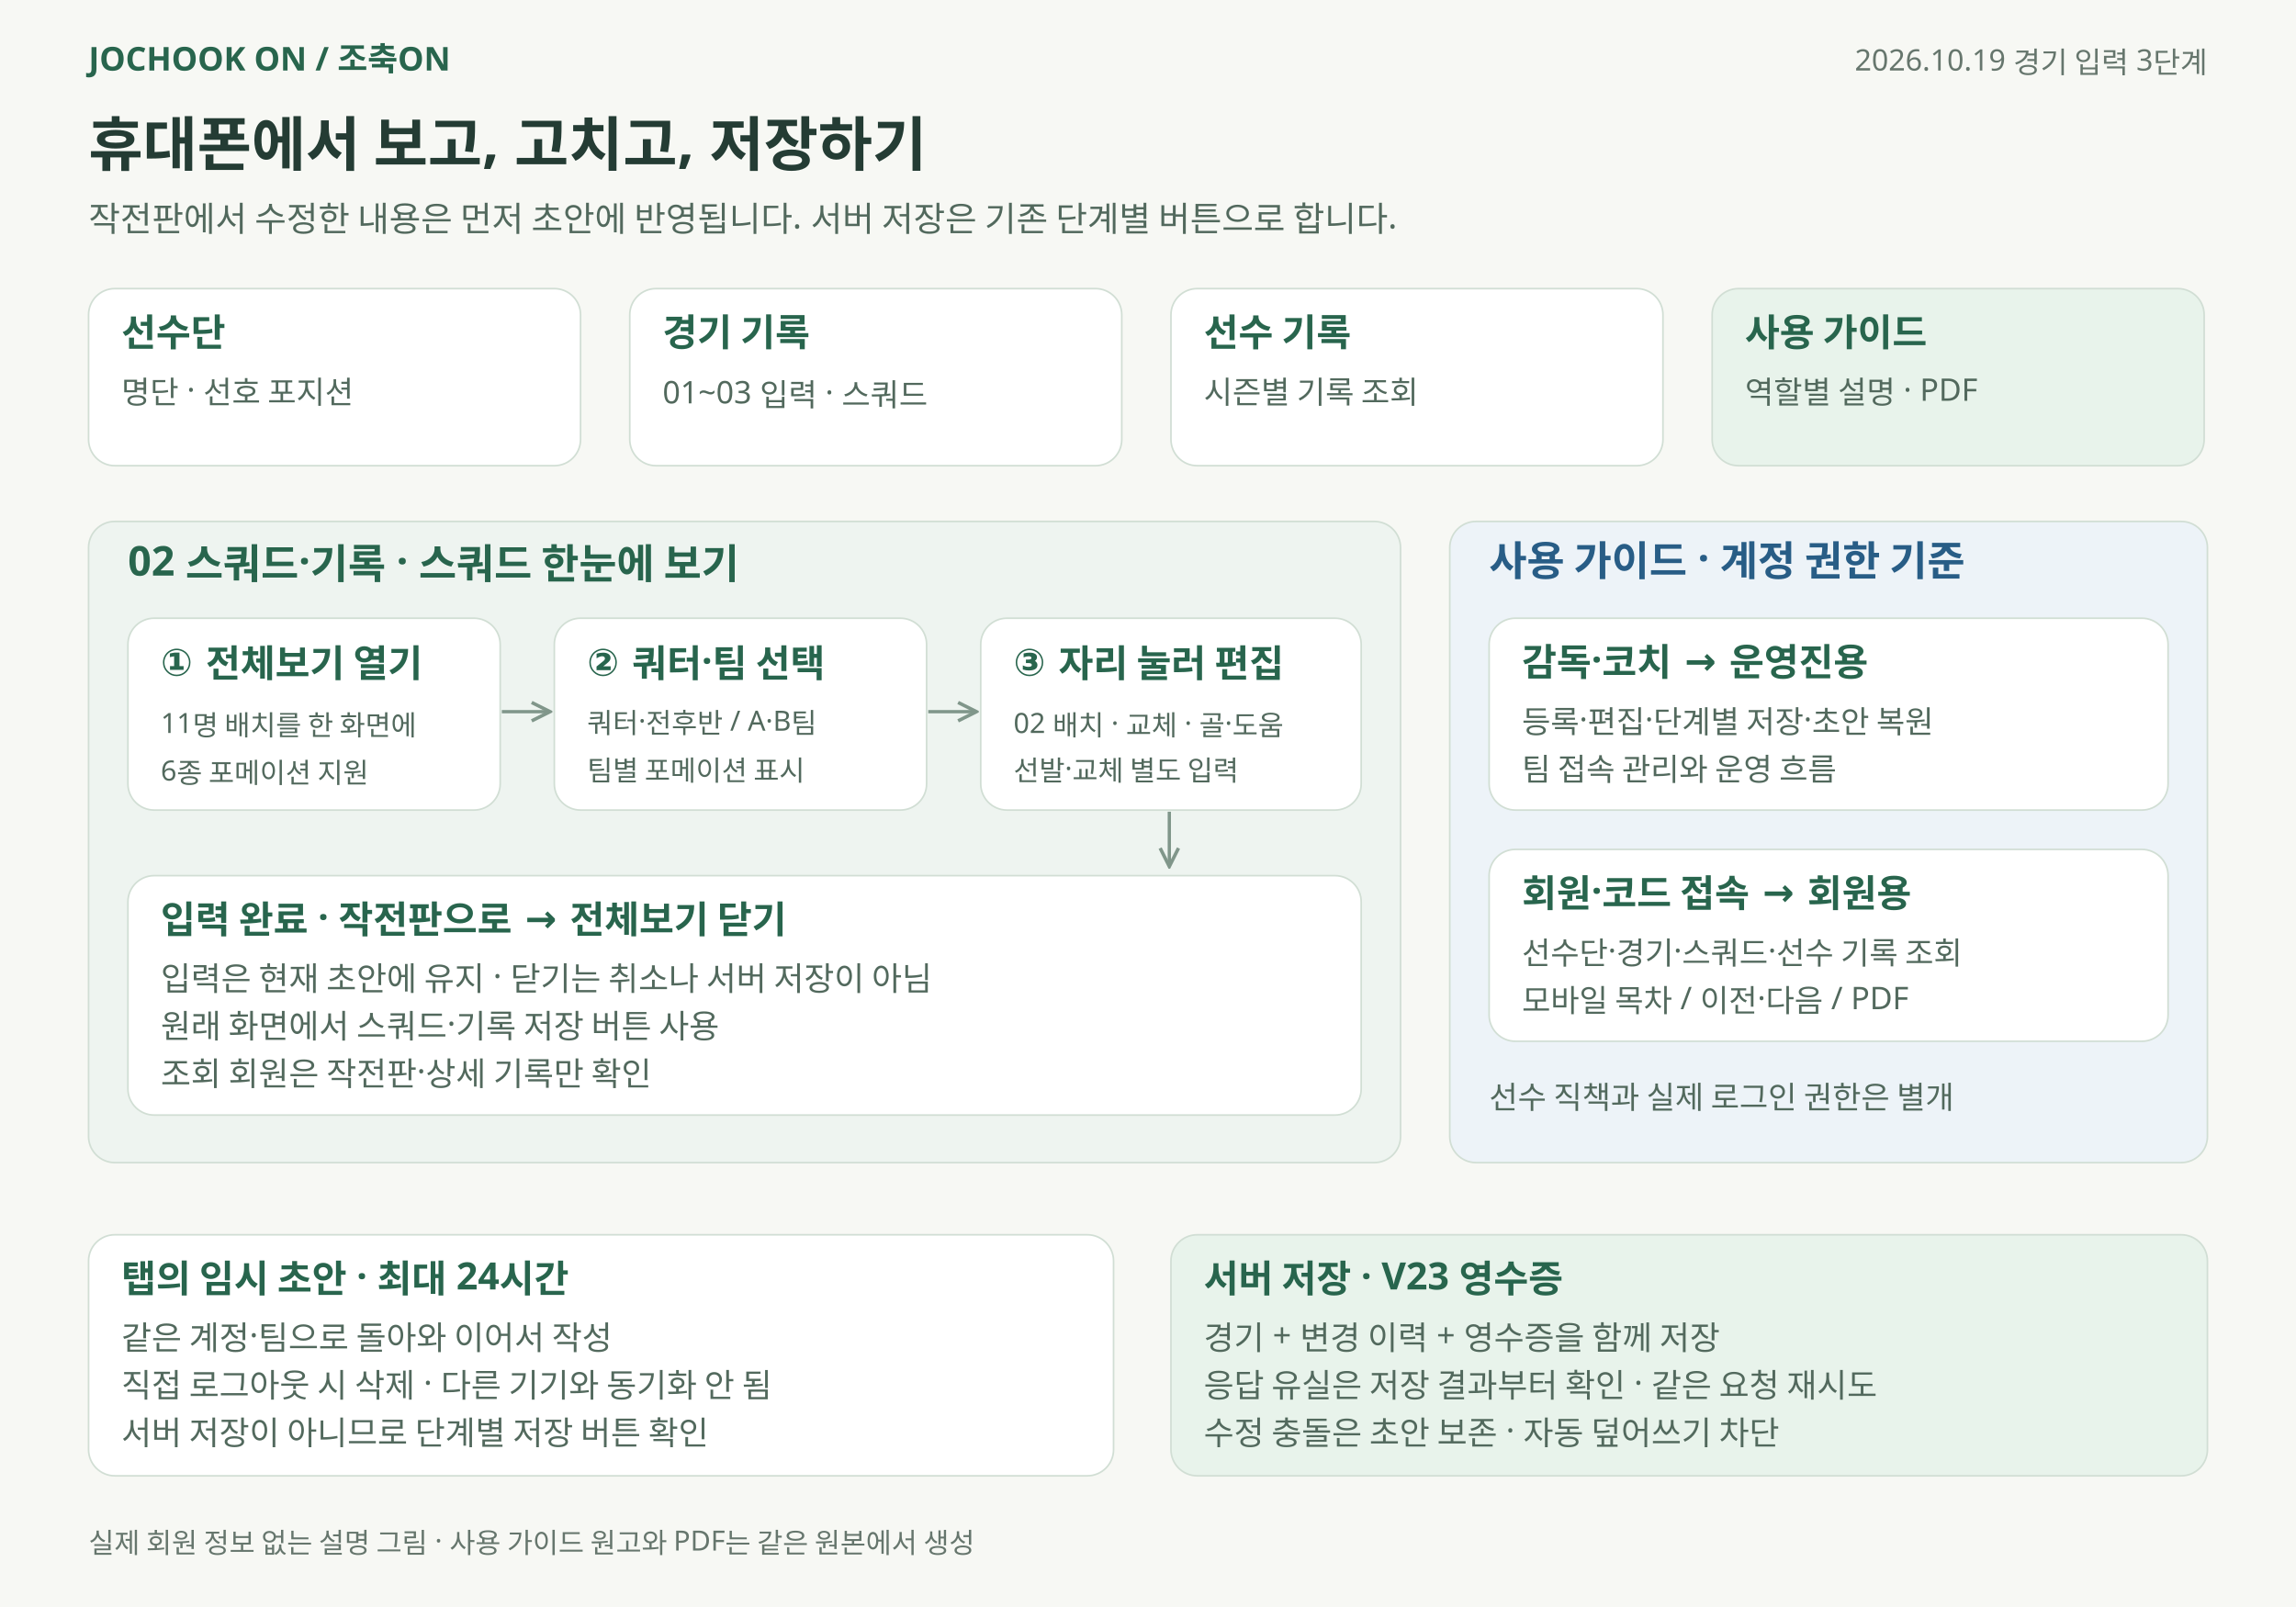
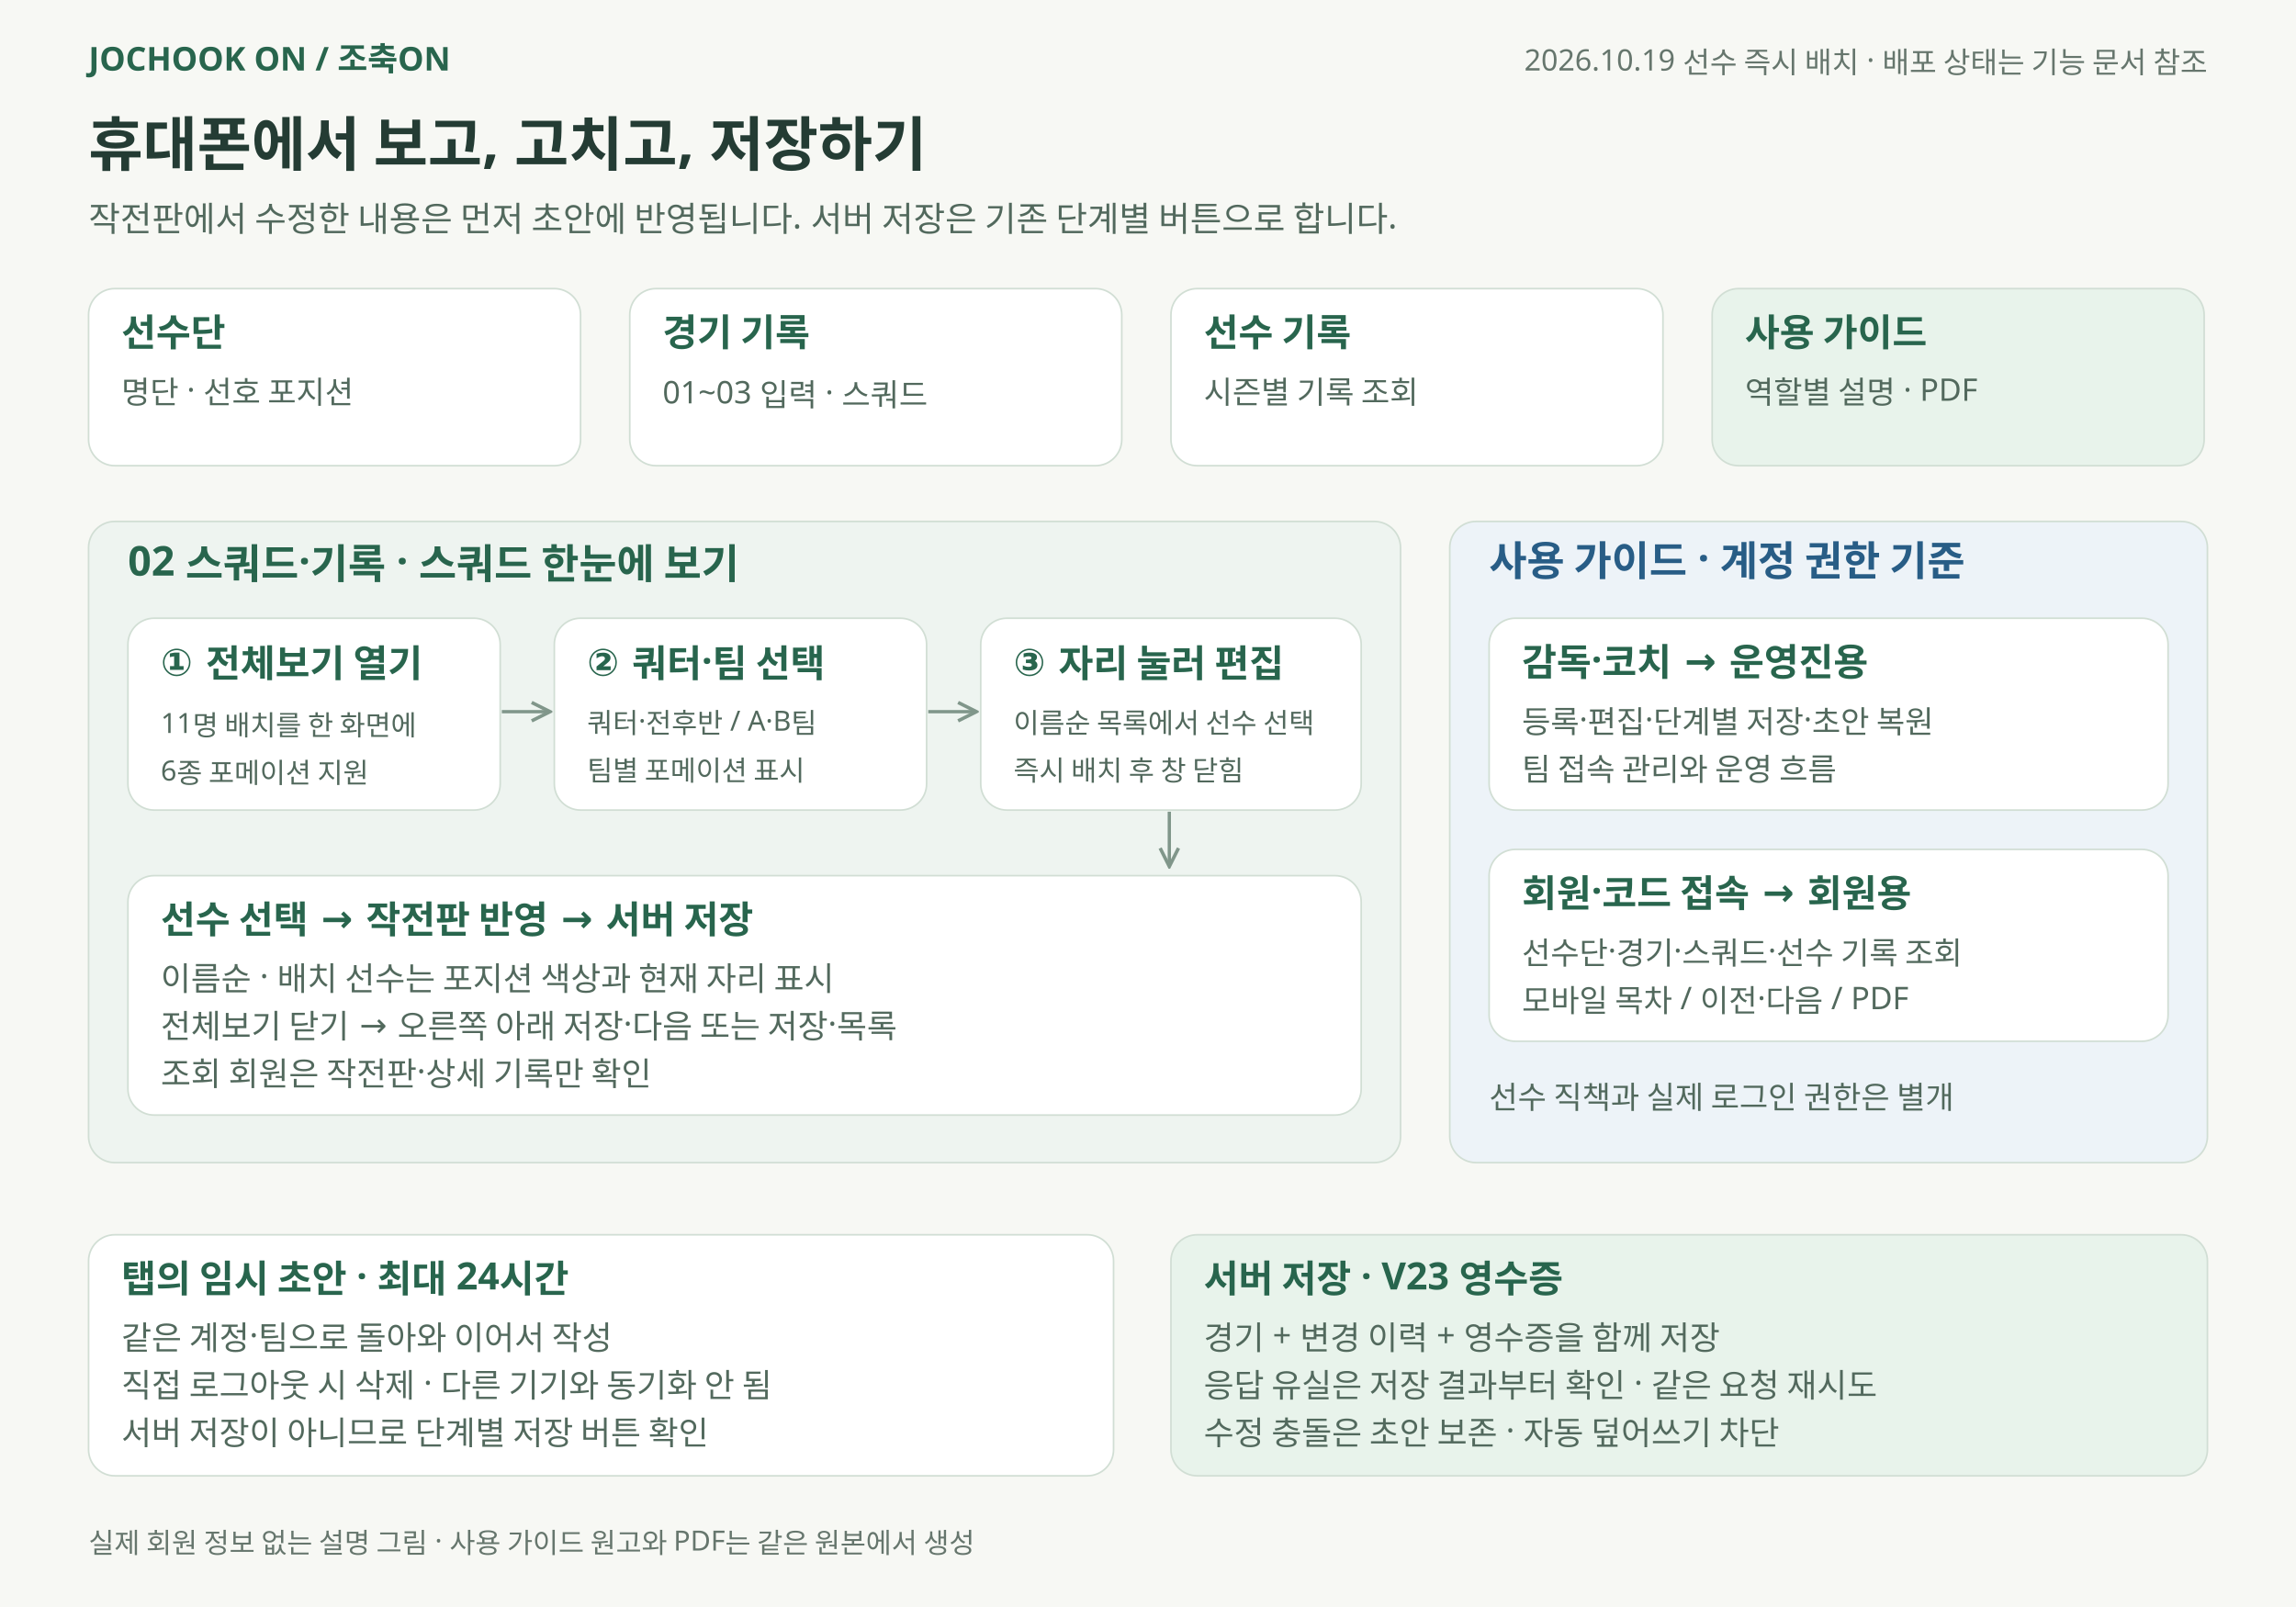
<svg xmlns="http://www.w3.org/2000/svg" width="1400" height="980" viewBox="0 0 1400 980" role="img" aria-labelledby="title desc">
  <defs>
    <marker id="arrow" viewBox="0 0 10 10" refX="8" refY="5" markerWidth="7" markerHeight="7" orient="auto">
      <path d="M1 1 L9 5 L1 9" fill="none" stroke="#80968a" stroke-width="1.5" />
    </marker>
  </defs>
  <rect width="1400" height="980" fill="#f7f8f4" />
  <g font-family="Malgun Gothic, Apple SD Gothic Neo, sans-serif">
    <text x="54" y="43" font-size="20" fill="#28654d" font-weight="700" text-anchor="start">JOCHOOK ON / 조축ON</text>
-     <text x="1346" y="43" font-size="18" fill="#66766d" font-weight="400" text-anchor="end">2026.10.19 경기 입력 3단계</text>
+     <text x="1346" y="43" font-size="18" fill="#66766d" font-weight="400" text-anchor="end">2026.10.19 선수 즉시 배치 · 배포 상태는 기능 문서 참조</text>
    <text x="54" y="101" font-size="36" fill="#243c34" font-weight="700" text-anchor="start">휴대폰에서 보고, 고치고, 저장하기</text>
    <text x="54" y="141" font-size="21" fill="#52695d" font-weight="400" text-anchor="start">작전판에서 수정한 내용은 먼저 초안에 반영됩니다. 서버 저장은 기존 단계별 버튼으로 합니다.</text>
    <rect x="54" y="176" width="300" height="108" rx="16" fill="#fff" stroke="#d1ded4" />
    <text x="74" y="211" font-size="23" fill="#28654d" font-weight="700" text-anchor="start">선수단</text>
    <text x="74" y="246" font-size="19" fill="#52695d" font-weight="400" text-anchor="start">명단 · 선호 포지션</text>
    <rect x="384" y="176" width="300" height="108" rx="16" fill="#fff" stroke="#d1ded4" />
    <text x="404" y="211" font-size="23" fill="#28654d" font-weight="700" text-anchor="start">경기 기록</text>
    <text x="404" y="246" font-size="19" fill="#52695d" font-weight="400" text-anchor="start">01~03 입력 · 스쿼드</text>
    <rect x="714" y="176" width="300" height="108" rx="16" fill="#fff" stroke="#d1ded4" />
    <text x="734" y="211" font-size="23" fill="#28654d" font-weight="700" text-anchor="start">선수 기록</text>
    <text x="734" y="246" font-size="19" fill="#52695d" font-weight="400" text-anchor="start">시즌별 기록 조회</text>
    <rect x="1044" y="176" width="300" height="108" rx="16" fill="#e8f3eb" stroke="#d1ded4" />
    <text x="1064" y="211" font-size="23" fill="#28654d" font-weight="700" text-anchor="start">사용 가이드</text>
    <text x="1064" y="246" font-size="19" fill="#52695d" font-weight="400" text-anchor="start">역할별 설명 · PDF</text>
    <rect x="54" y="318" width="800" height="391" rx="16" fill="#eef4f0" stroke="#d1ded4" />
    <text x="78" y="351" font-size="25" fill="#28654d" font-weight="700" text-anchor="start">02 스쿼드·기록 · 스쿼드 한눈에 보기</text>
    <rect x="78" y="377" width="227" height="117" rx="16" fill="#fff" stroke="#d1ded4" />
    <text x="98" y="412" font-size="23" fill="#28654d" font-weight="700" text-anchor="start">① 전체보기 열기</text>
    <text x="98" y="447" font-size="17" fill="#52695d" font-weight="400" text-anchor="start">11명 배치를 한 화면에</text>
    <text x="98" y="476" font-size="17" fill="#52695d" font-weight="400" text-anchor="start">6종 포메이션 지원</text>
    <rect x="338" y="377" width="227" height="117" rx="16" fill="#fff" stroke="#d1ded4" />
    <text x="358" y="412" font-size="23" fill="#28654d" font-weight="700" text-anchor="start">② 쿼터·팀 선택</text>
    <text x="358" y="447" font-size="17" fill="#52695d" font-weight="400" text-anchor="start">쿼터·전후반 / A·B팀</text>
    <text x="358" y="476" font-size="17" fill="#52695d" font-weight="400" text-anchor="start">팀별 포메이션 표시</text>
    <rect x="598" y="377" width="232" height="117" rx="16" fill="#fff" stroke="#d1ded4" />
    <text x="618" y="412" font-size="23" fill="#28654d" font-weight="700" text-anchor="start">③ 자리 눌러 편집</text>
-     <text x="618" y="447" font-size="17" fill="#52695d" font-weight="400" text-anchor="start">02 배치 · 교체 · 골·도움</text>
-     <text x="618" y="476" font-size="17" fill="#52695d" font-weight="400" text-anchor="start">선발·교체 별도 입력</text>
+     <text x="618" y="447" font-size="17" fill="#52695d" font-weight="400" text-anchor="start">이름순 목록에서 선수 선택</text>
+     <text x="618" y="476" font-size="17" fill="#52695d" font-weight="400" text-anchor="start">즉시 배치 후 창 닫힘</text>
    <path d="M306 434 L334 434" fill="none" stroke="#80968a" stroke-width="2" marker-end="url(#arrow)" />
    <path d="M566 434 L594 434" fill="none" stroke="#80968a" stroke-width="2" marker-end="url(#arrow)" />
    <path d="M713 495 L713 527" fill="none" stroke="#80968a" stroke-width="2" marker-end="url(#arrow)" />
    <rect x="78" y="534" width="752" height="146" rx="16" fill="#fff" stroke="#d1ded4" />
-     <text x="98" y="569" font-size="23" fill="#28654d" font-weight="700" text-anchor="start">입력 완료 · 작전판으로 → 전체보기 닫기</text>
-     <text x="98" y="604" font-size="20" fill="#52695d" font-weight="400" text-anchor="start">입력은 현재 초안에 유지 · 닫기는 취소나 서버 저장이 아님</text>
-     <text x="98" y="633" font-size="20" fill="#52695d" font-weight="400" text-anchor="start">원래 화면에서 스쿼드·기록 저장 버튼 사용</text>
+     <text x="98" y="569" font-size="23" fill="#28654d" font-weight="700" text-anchor="start">선수 선택 → 작전판 반영 → 서버 저장</text>
+     <text x="98" y="604" font-size="20" fill="#52695d" font-weight="400" text-anchor="start">이름순 · 배치 선수는 포지션 색상과 현재 자리 표시</text>
+     <text x="98" y="633" font-size="20" fill="#52695d" font-weight="400" text-anchor="start">전체보기 닫기 → 오른쪽 아래 저장·다음 또는 저장·목록</text>
    <text x="98" y="662" font-size="20" fill="#52695d" font-weight="400" text-anchor="start">조회 회원은 작전판·상세 기록만 확인</text>
    <rect x="884" y="318" width="462" height="391" rx="16" fill="#edf3f8" stroke="#d1ded4" />
    <text x="908" y="351" font-size="25" fill="#285d86" font-weight="700" text-anchor="start">사용 가이드 · 계정 권한 기준</text>
    <rect x="908" y="377" width="414" height="117" rx="16" fill="#fff" stroke="#d1ded4" />
    <text x="928" y="412" font-size="23" fill="#28654d" font-weight="700" text-anchor="start">감독·코치 → 운영진용</text>
    <text x="928" y="447" font-size="19" fill="#52695d" font-weight="400" text-anchor="start">등록·편집·단계별 저장·초안 복원</text>
    <text x="928" y="476" font-size="19" fill="#52695d" font-weight="400" text-anchor="start">팀 접속 관리와 운영 흐름</text>
    <rect x="908" y="518" width="414" height="117" rx="16" fill="#fff" stroke="#d1ded4" />
    <text x="928" y="553" font-size="23" fill="#28654d" font-weight="700" text-anchor="start">회원·코드 접속 → 회원용</text>
    <text x="928" y="588" font-size="19" fill="#52695d" font-weight="400" text-anchor="start">선수단·경기·스쿼드·선수 기록 조회</text>
    <text x="928" y="617" font-size="19" fill="#52695d" font-weight="400" text-anchor="start">모바일 목차 / 이전·다음 / PDF</text>
    <text x="908" y="676" font-size="19" fill="#52695d" font-weight="400" text-anchor="start">선수 직책과 실제 로그인 권한은 별개</text>
    <rect x="54" y="753" width="625" height="147" rx="16" fill="#fff" stroke="#d1ded4" />
    <text x="74" y="788" font-size="23" fill="#28654d" font-weight="700" text-anchor="start">탭의 임시 초안 · 최대 24시간</text>
    <text x="74" y="823" font-size="20" fill="#52695d" font-weight="400" text-anchor="start">같은 계정·팀으로 돌아와 이어서 작성</text>
    <text x="74" y="852" font-size="20" fill="#52695d" font-weight="400" text-anchor="start">직접 로그아웃 시 삭제 · 다른 기기와 동기화 안 됨</text>
    <text x="74" y="881" font-size="20" fill="#52695d" font-weight="400" text-anchor="start">서버 저장이 아니므로 단계별 저장 버튼 확인</text>
    <rect x="714" y="753" width="632" height="147" rx="16" fill="#e8f3eb" stroke="#d1ded4" />
    <text x="734" y="788" font-size="23" fill="#28654d" font-weight="700" text-anchor="start">서버 저장 · V23 영수증</text>
    <text x="734" y="823" font-size="20" fill="#52695d" font-weight="400" text-anchor="start">경기 + 변경 이력 + 영수증을 함께 저장</text>
    <text x="734" y="852" font-size="20" fill="#52695d" font-weight="400" text-anchor="start">응답 유실은 저장 결과부터 확인 · 같은 요청 재시도</text>
    <text x="734" y="881" font-size="20" fill="#52695d" font-weight="400" text-anchor="start">수정 충돌은 초안 보존 · 자동 덮어쓰기 차단</text>
    <text x="54" y="947" font-size="17" fill="#66766d" font-weight="400" text-anchor="start">실제 회원 정보 없는 설명 그림 · 사용 가이드 원고와 PDF는 같은 원본에서 생성</text>
  </g>
</svg>
